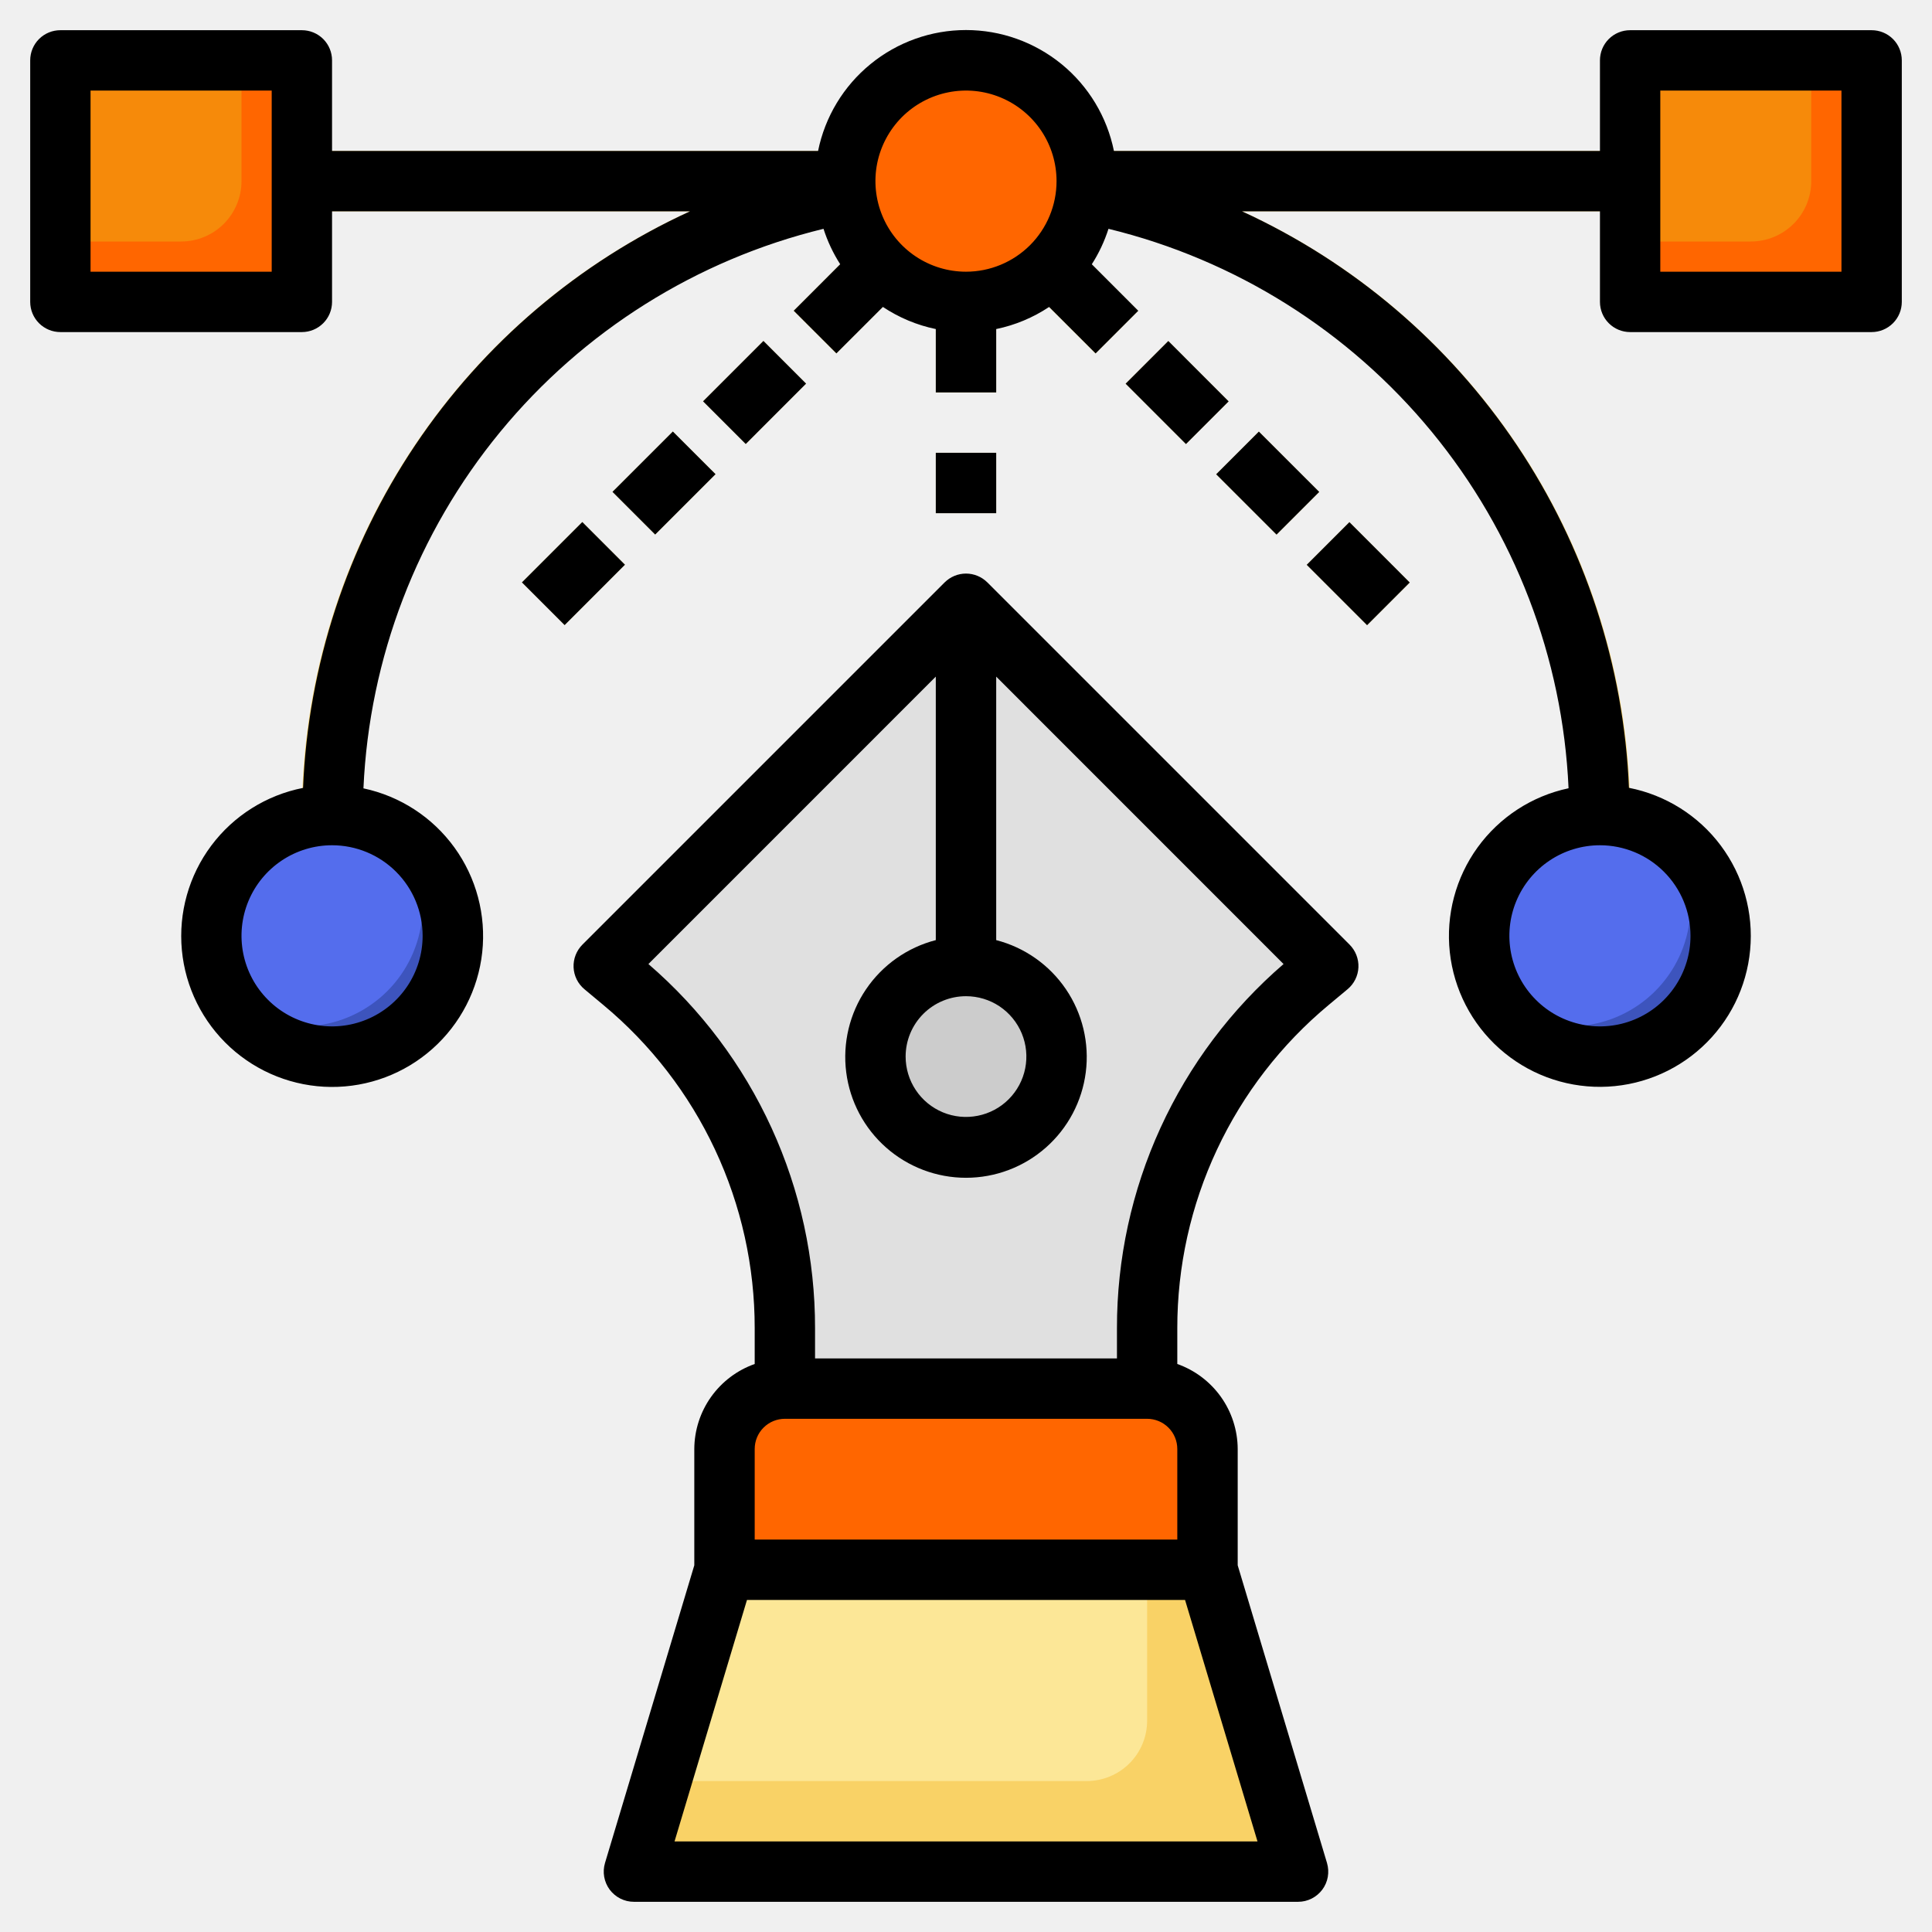
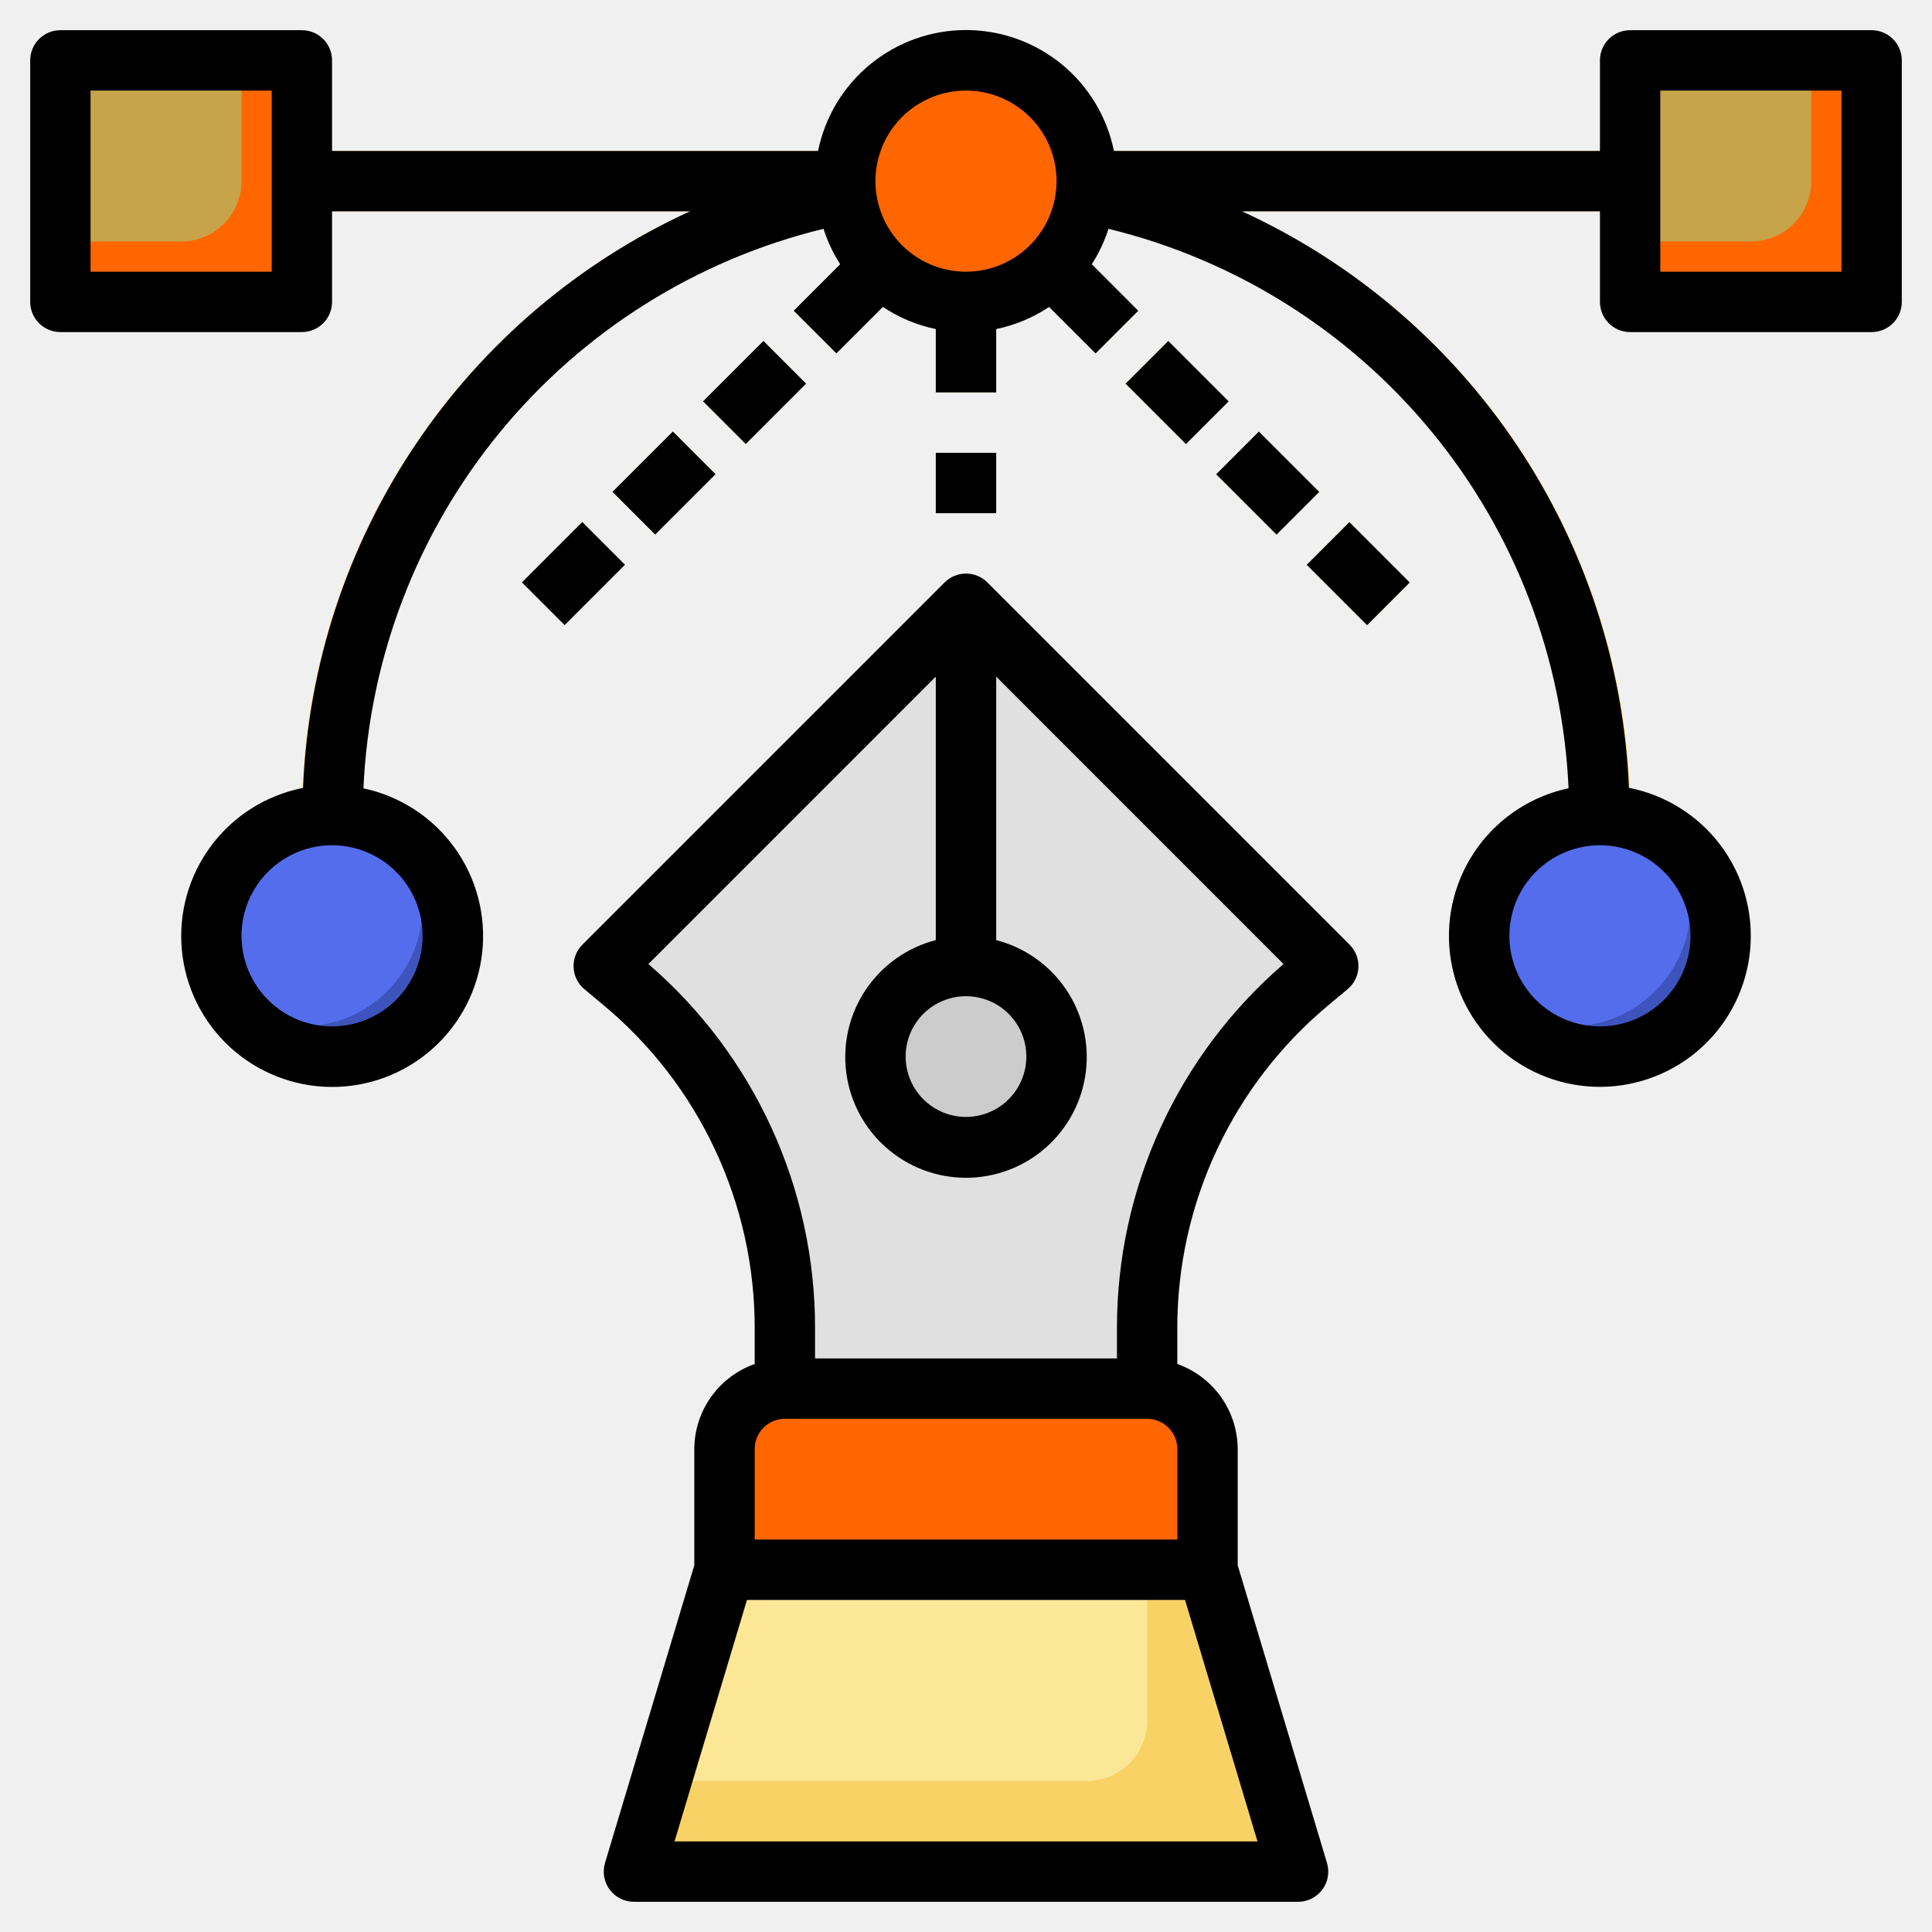
<svg xmlns="http://www.w3.org/2000/svg" width="60" height="60" viewBox="0 0 60 60" fill="none">
  <g clip-path="url(#clip0_115_113)">
    <path d="M35.625 43.125V41.25C35.625 39.196 36.077 37.167 36.948 35.307C37.819 33.447 39.089 31.801 40.667 30.487L41.25 30L30 18.75L18.75 30L19.333 30.487C20.911 31.801 22.181 33.447 23.052 35.307C23.923 37.167 24.375 39.196 24.375 41.25V43.125" fill="#E0E0E0" />
    <path d="M24.375 43.125H35.625C36.122 43.125 36.599 43.322 36.951 43.674C37.303 44.026 37.5 44.503 37.5 45V48.75H22.5V45C22.5 44.503 22.698 44.026 23.049 43.674C23.401 43.322 23.878 43.125 24.375 43.125Z" fill="#FF6600" />
    <path d="M1.875 1.875H9.375V9.375H1.875V1.875Z" fill="#FF6600" />
-     <path d="M7.5 5.625V1.875H1.875V7.5H5.625C6.122 7.5 6.599 7.302 6.951 6.951C7.302 6.599 7.5 6.122 7.5 5.625Z" fill="#F68A0A" />
+     <path d="M7.5 5.625V1.875H1.875V7.5H5.625C6.122 7.5 6.599 7.302 6.951 6.951C7.302 6.599 7.5 6.122 7.5 5.625Z" fill="#c7a349" />
    <path d="M50.625 1.875H58.125V9.375H50.625V1.875Z" fill="#FF6600" />
    <path d="M50.625 4.688H9.375V6.562H21.429C17.837 8.207 14.791 10.848 12.655 14.171C10.518 17.495 9.38 21.361 9.375 25.312V25.79H11.25V25.312C11.25 20.962 12.762 16.747 15.528 13.389C18.293 10.031 22.14 7.739 26.409 6.905L26.849 6.837L26.807 6.562H32.854L32.817 6.766L33.557 6.899C37.833 7.728 41.687 10.018 44.459 13.378C47.231 16.738 48.748 20.957 48.75 25.312V25.672H50.625V25.312C50.62 21.361 49.482 17.494 47.344 14.17C45.207 10.847 42.161 8.206 38.568 6.562H50.625V4.688Z" fill="#F9D266" />
    <path d="M29.062 8.604H30.938V12.188H29.062V8.604Z" fill="#FCE797" />
    <path d="M29.062 14.062H30.938V15.938H29.062V14.062Z" fill="#FCE797" />
    <path d="M24.646 9.652L26.959 7.339L28.285 8.665L25.972 10.977L24.646 9.652Z" fill="#FCE797" />
    <path d="M21.834 12.463L23.709 10.588L25.034 11.914L23.16 13.789L21.834 12.463Z" fill="#FCE797" />
    <path d="M19.021 15.275L20.896 13.401L22.222 14.726L20.347 16.601L19.021 15.275Z" fill="#FCE797" />
    <path d="M16.209 18.087L18.084 16.212L19.409 17.538L17.535 19.413L16.209 18.087Z" fill="#FCE797" />
    <path d="M31.707 8.666L33.033 7.34L35.346 9.653L34.02 10.978L31.707 8.666Z" fill="#FCE797" />
    <path d="M34.957 11.916L36.283 10.59L38.157 12.465L36.831 13.791L34.957 11.916Z" fill="#FCE797" />
    <path d="M37.769 14.729L39.095 13.403L40.97 15.277L39.644 16.603L37.769 14.729Z" fill="#FCE797" />
    <path d="M40.581 17.541L41.907 16.215L43.781 18.09L42.456 19.416L40.581 17.541Z" fill="#FCE797" />
    <path d="M37.5 48.75L40.312 58.125H19.688L22.5 48.75" fill="#F9D266" />
    <path d="M30.938 30.172V19.688L30 18.75L29.062 19.688V30.172C28.437 30.394 27.91 30.829 27.574 31.401C27.238 31.973 27.116 32.646 27.228 33.3C27.34 33.954 27.68 34.547 28.187 34.974C28.695 35.402 29.337 35.637 30 35.637C30.663 35.637 31.306 35.402 31.813 34.974C32.32 34.547 32.66 33.954 32.772 33.3C32.884 32.646 32.762 31.973 32.426 31.401C32.09 30.829 31.563 30.394 30.938 30.172Z" fill="#CCCCCC" />
    <path d="M30 9.375C32.071 9.375 33.75 7.696 33.75 5.625C33.75 3.554 32.071 1.875 30 1.875C27.929 1.875 26.25 3.554 26.25 5.625C26.25 7.696 27.929 9.375 30 9.375Z" fill="#FF6600" />
    <path d="M30 1.875C29.315 1.874 28.643 2.061 28.057 2.415C27.471 2.77 26.993 3.278 26.676 3.885C26.358 4.493 26.214 5.175 26.258 5.859C26.301 6.542 26.532 7.201 26.924 7.763C27.645 8.266 28.52 8.5 29.397 8.423C30.273 8.346 31.094 7.963 31.716 7.341C32.338 6.719 32.721 5.898 32.799 5.022C32.876 4.146 32.642 3.27 32.138 2.549C31.512 2.11 30.765 1.875 30 1.875Z" fill="#FF6600" />
    <path d="M10.312 32.812C12.384 32.812 14.062 31.134 14.062 29.062C14.062 26.991 12.384 25.312 10.312 25.312C8.241 25.312 6.562 26.991 6.562 29.062C6.562 31.134 8.241 32.812 10.312 32.812Z" fill="#3D54BD" />
    <path d="M49.688 32.812C51.759 32.812 53.438 31.134 53.438 29.062C53.438 26.991 51.759 25.312 49.688 25.312C47.616 25.312 45.938 26.991 45.938 29.062C45.938 31.134 47.616 32.812 49.688 32.812Z" fill="#3D54BD" />
-     <path d="M56.25 5.625V1.875H50.625V7.5H54.375C54.872 7.5 55.349 7.302 55.701 6.951C56.053 6.599 56.25 6.122 56.25 5.625Z" fill="#F68A0A" />
+     <path d="M56.25 5.625V1.875H50.625V7.5H54.375C54.872 7.5 55.349 7.302 55.701 6.951C56.053 6.599 56.25 6.122 56.25 5.625Z" fill="#c7a349" />
    <path d="M10.312 25.312C9.627 25.311 8.955 25.498 8.369 25.853C7.783 26.207 7.305 26.716 6.988 27.323C6.671 27.93 6.526 28.613 6.57 29.296C6.614 29.98 6.844 30.638 7.236 31.2C7.958 31.704 8.833 31.938 9.709 31.861C10.585 31.784 11.406 31.401 12.029 30.779C12.651 30.157 13.034 29.336 13.111 28.459C13.188 27.583 12.954 26.708 12.451 25.987C11.824 25.548 11.078 25.312 10.312 25.312Z" fill="#546DED" />
    <path d="M49.687 25.312C49.002 25.311 48.33 25.498 47.744 25.853C47.158 26.207 46.68 26.716 46.363 27.323C46.046 27.93 45.901 28.613 45.945 29.296C45.989 29.98 46.219 30.638 46.611 31.2C47.333 31.704 48.208 31.938 49.084 31.861C49.96 31.784 50.782 31.401 51.404 30.779C52.026 30.157 52.409 29.336 52.486 28.459C52.563 27.583 52.33 26.708 51.826 25.987C51.199 25.548 50.453 25.312 49.687 25.312Z" fill="#546DED" />
    <path d="M20.531 55.312H33.75C34.247 55.312 34.724 55.115 35.076 54.763C35.428 54.412 35.625 53.935 35.625 53.438V48.75H22.5L20.531 55.312Z" fill="#FCE797" />
    <path d="M30.663 18.087C30.487 17.912 30.249 17.813 30 17.813C29.751 17.813 29.513 17.912 29.337 18.087L18.087 29.337C17.995 29.429 17.923 29.54 17.876 29.661C17.829 29.783 17.807 29.913 17.813 30.043C17.819 30.173 17.852 30.301 17.91 30.418C17.968 30.534 18.05 30.638 18.15 30.721L18.733 31.207C20.207 32.432 21.393 33.967 22.206 35.703C23.02 37.439 23.44 39.333 23.438 41.25V42.36C22.891 42.553 22.418 42.911 22.082 43.383C21.746 43.856 21.565 44.42 21.562 45V48.612L18.789 57.856C18.747 57.996 18.739 58.144 18.764 58.288C18.79 58.432 18.848 58.568 18.935 58.685C19.023 58.802 19.136 58.897 19.267 58.963C19.397 59.028 19.541 59.063 19.688 59.062H40.312C40.459 59.063 40.603 59.028 40.733 58.963C40.864 58.897 40.977 58.802 41.065 58.685C41.152 58.568 41.211 58.432 41.236 58.288C41.261 58.144 41.252 57.996 41.211 57.856L38.438 48.612V45C38.435 44.42 38.254 43.856 37.918 43.383C37.582 42.911 37.109 42.553 36.562 42.36V41.25C36.56 39.333 36.98 37.439 37.794 35.703C38.607 33.967 39.793 32.432 41.267 31.207L41.85 30.721C41.95 30.638 42.032 30.534 42.09 30.418C42.148 30.301 42.181 30.173 42.187 30.043C42.193 29.913 42.171 29.783 42.124 29.661C42.077 29.54 42.005 29.429 41.913 29.337L30.663 18.087ZM30 30.938C30.371 30.938 30.733 31.047 31.042 31.253C31.35 31.46 31.59 31.752 31.732 32.095C31.874 32.438 31.911 32.815 31.839 33.178C31.767 33.542 31.588 33.876 31.326 34.138C31.064 34.401 30.73 34.579 30.366 34.651C30.002 34.724 29.625 34.687 29.282 34.545C28.94 34.403 28.647 34.163 28.441 33.854C28.235 33.546 28.125 33.183 28.125 32.812C28.125 32.315 28.323 31.838 28.674 31.487C29.026 31.135 29.503 30.938 30 30.938ZM23.438 45C23.438 44.751 23.536 44.513 23.712 44.337C23.888 44.161 24.126 44.062 24.375 44.062H35.625C35.874 44.062 36.112 44.161 36.288 44.337C36.464 44.513 36.562 44.751 36.562 45V47.812H23.438V45ZM20.948 57.188L23.198 49.688H36.803L39.053 57.188H20.948ZM34.688 41.25V42.188H25.312V41.25C25.315 39.103 24.854 36.981 23.961 35.029C23.068 33.077 21.764 31.341 20.137 29.939L29.062 21.013V29.196C28.179 29.424 27.409 29.966 26.896 30.722C26.384 31.477 26.165 32.394 26.28 33.299C26.395 34.205 26.836 35.037 27.521 35.64C28.206 36.244 29.087 36.577 30 36.577C30.913 36.577 31.794 36.244 32.479 35.64C33.164 35.037 33.605 34.205 33.72 33.299C33.835 32.394 33.616 31.477 33.104 30.722C32.591 29.966 31.821 29.424 30.938 29.196V21.013L39.862 29.939C38.236 31.341 36.932 33.077 36.039 35.029C35.146 36.981 34.685 39.103 34.688 41.25Z" fill="black" />
    <path d="M58.125 0.938H50.625C50.376 0.938 50.138 1.036 49.962 1.212C49.786 1.388 49.688 1.626 49.688 1.875V4.688H34.594C34.379 3.628 33.804 2.675 32.967 1.991C32.129 1.307 31.081 0.933 30 0.933C28.919 0.933 27.871 1.307 27.034 1.991C26.196 2.675 25.621 3.628 25.406 4.688H10.312V1.875C10.312 1.626 10.214 1.388 10.038 1.212C9.862 1.036 9.624 0.938 9.375 0.938H1.875C1.626 0.938 1.388 1.036 1.212 1.212C1.036 1.388 0.938 1.626 0.938 1.875V9.375C0.938 9.624 1.036 9.862 1.212 10.038C1.388 10.214 1.626 10.313 1.875 10.313H9.375C9.624 10.313 9.862 10.214 10.038 10.038C10.214 9.862 10.312 9.624 10.312 9.375V6.563H21.429C17.97 8.149 15.017 10.662 12.896 13.822C10.776 16.982 9.57 20.666 9.412 24.469C8.273 24.693 7.256 25.332 6.561 26.262C5.866 27.192 5.54 28.348 5.648 29.505C5.756 30.661 6.29 31.736 7.146 32.522C8.002 33.307 9.119 33.747 10.28 33.756C11.442 33.765 12.566 33.342 13.433 32.569C14.3 31.797 14.85 30.73 14.976 29.575C15.101 28.42 14.793 27.259 14.112 26.319C13.43 25.378 12.424 24.724 11.287 24.483C11.468 20.43 12.958 16.546 15.534 13.413C18.111 10.279 21.634 8.066 25.575 7.106C25.699 7.494 25.874 7.864 26.093 8.206L24.65 9.65L25.975 10.975L27.419 9.532C27.918 9.864 28.476 10.098 29.062 10.219V12.188H30.938V10.219C31.524 10.098 32.082 9.865 32.581 9.533L34.025 10.976L35.35 9.651L33.907 8.207C34.127 7.864 34.301 7.494 34.425 7.106C38.366 8.066 41.889 10.279 44.465 13.411C47.042 16.544 48.532 20.428 48.713 24.48C47.577 24.721 46.571 25.375 45.889 26.316C45.208 27.257 44.9 28.417 45.025 29.572C45.151 30.727 45.7 31.794 46.568 32.566C47.435 33.339 48.559 33.762 49.721 33.753C50.882 33.744 51.999 33.305 52.855 32.519C53.711 31.734 54.245 30.658 54.352 29.502C54.461 28.345 54.135 27.19 53.44 26.259C52.745 25.329 51.728 24.69 50.588 24.466C50.43 20.664 49.224 16.98 47.103 13.82C44.983 10.661 42.029 8.149 38.571 6.563H49.688V9.375C49.688 9.624 49.786 9.862 49.962 10.038C50.138 10.214 50.376 10.313 50.625 10.313H58.125C58.374 10.313 58.612 10.214 58.788 10.038C58.964 9.862 59.062 9.624 59.062 9.375V1.875C59.062 1.626 58.964 1.388 58.788 1.212C58.612 1.036 58.374 0.938 58.125 0.938ZM8.438 8.438H2.812V2.813H8.438V8.438ZM13.125 29.063C13.125 29.619 12.96 30.163 12.651 30.625C12.342 31.088 11.903 31.448 11.389 31.661C10.875 31.874 10.309 31.93 9.764 31.821C9.218 31.712 8.717 31.445 8.324 31.051C7.93 30.658 7.663 30.157 7.554 29.611C7.446 29.066 7.501 28.5 7.714 27.986C7.927 27.472 8.287 27.033 8.75 26.724C9.212 26.415 9.756 26.25 10.312 26.25C11.058 26.25 11.774 26.546 12.301 27.074C12.829 27.601 13.125 28.317 13.125 29.063ZM52.5 29.063C52.5 29.619 52.335 30.163 52.026 30.625C51.717 31.088 51.278 31.448 50.764 31.661C50.25 31.874 49.684 31.93 49.139 31.821C48.593 31.712 48.092 31.445 47.699 31.051C47.305 30.658 47.038 30.157 46.929 29.611C46.821 29.066 46.876 28.5 47.089 27.986C47.302 27.472 47.662 27.033 48.125 26.724C48.587 26.415 49.131 26.25 49.688 26.25C50.433 26.25 51.149 26.546 51.676 27.074C52.204 27.601 52.5 28.317 52.5 29.063ZM30 8.438C29.444 8.438 28.9 8.273 28.438 7.964C27.975 7.655 27.614 7.215 27.402 6.701C27.189 6.187 27.133 5.622 27.241 5.076C27.35 4.531 27.618 4.03 28.011 3.636C28.405 3.243 28.906 2.975 29.451 2.867C29.997 2.758 30.562 2.814 31.076 3.027C31.59 3.24 32.029 3.6 32.339 4.063C32.648 4.525 32.812 5.069 32.812 5.625C32.812 6.371 32.516 7.086 31.989 7.614C31.461 8.141 30.746 8.438 30 8.438ZM57.188 8.438H51.562V2.813H57.188V8.438Z" fill="black" />
    <path d="M29.062 14.062H30.938V15.938H29.062V14.062Z" fill="black" />
    <path d="M21.834 12.463L23.709 10.588L25.034 11.914L23.16 13.789L21.834 12.463Z" fill="black" />
    <path d="M19.021 15.275L20.896 13.401L22.222 14.726L20.347 16.601L19.021 15.275Z" fill="black" />
    <path d="M16.209 18.087L18.084 16.212L19.409 17.538L17.535 19.413L16.209 18.087Z" fill="black" />
    <path d="M34.957 11.916L36.283 10.59L38.157 12.465L36.831 13.791L34.957 11.916Z" fill="black" />
    <path d="M37.769 14.729L39.095 13.403L40.97 15.277L39.644 16.603L37.769 14.729Z" fill="black" />
    <path d="M40.581 17.541L41.907 16.215L43.781 18.09L42.456 19.416L40.581 17.541Z" fill="black" />
  </g>
  <defs>
    <clipPath id="clip0_115_113">
      <rect width="60" height="60" fill="white" />
    </clipPath>
  </defs>
</svg>
